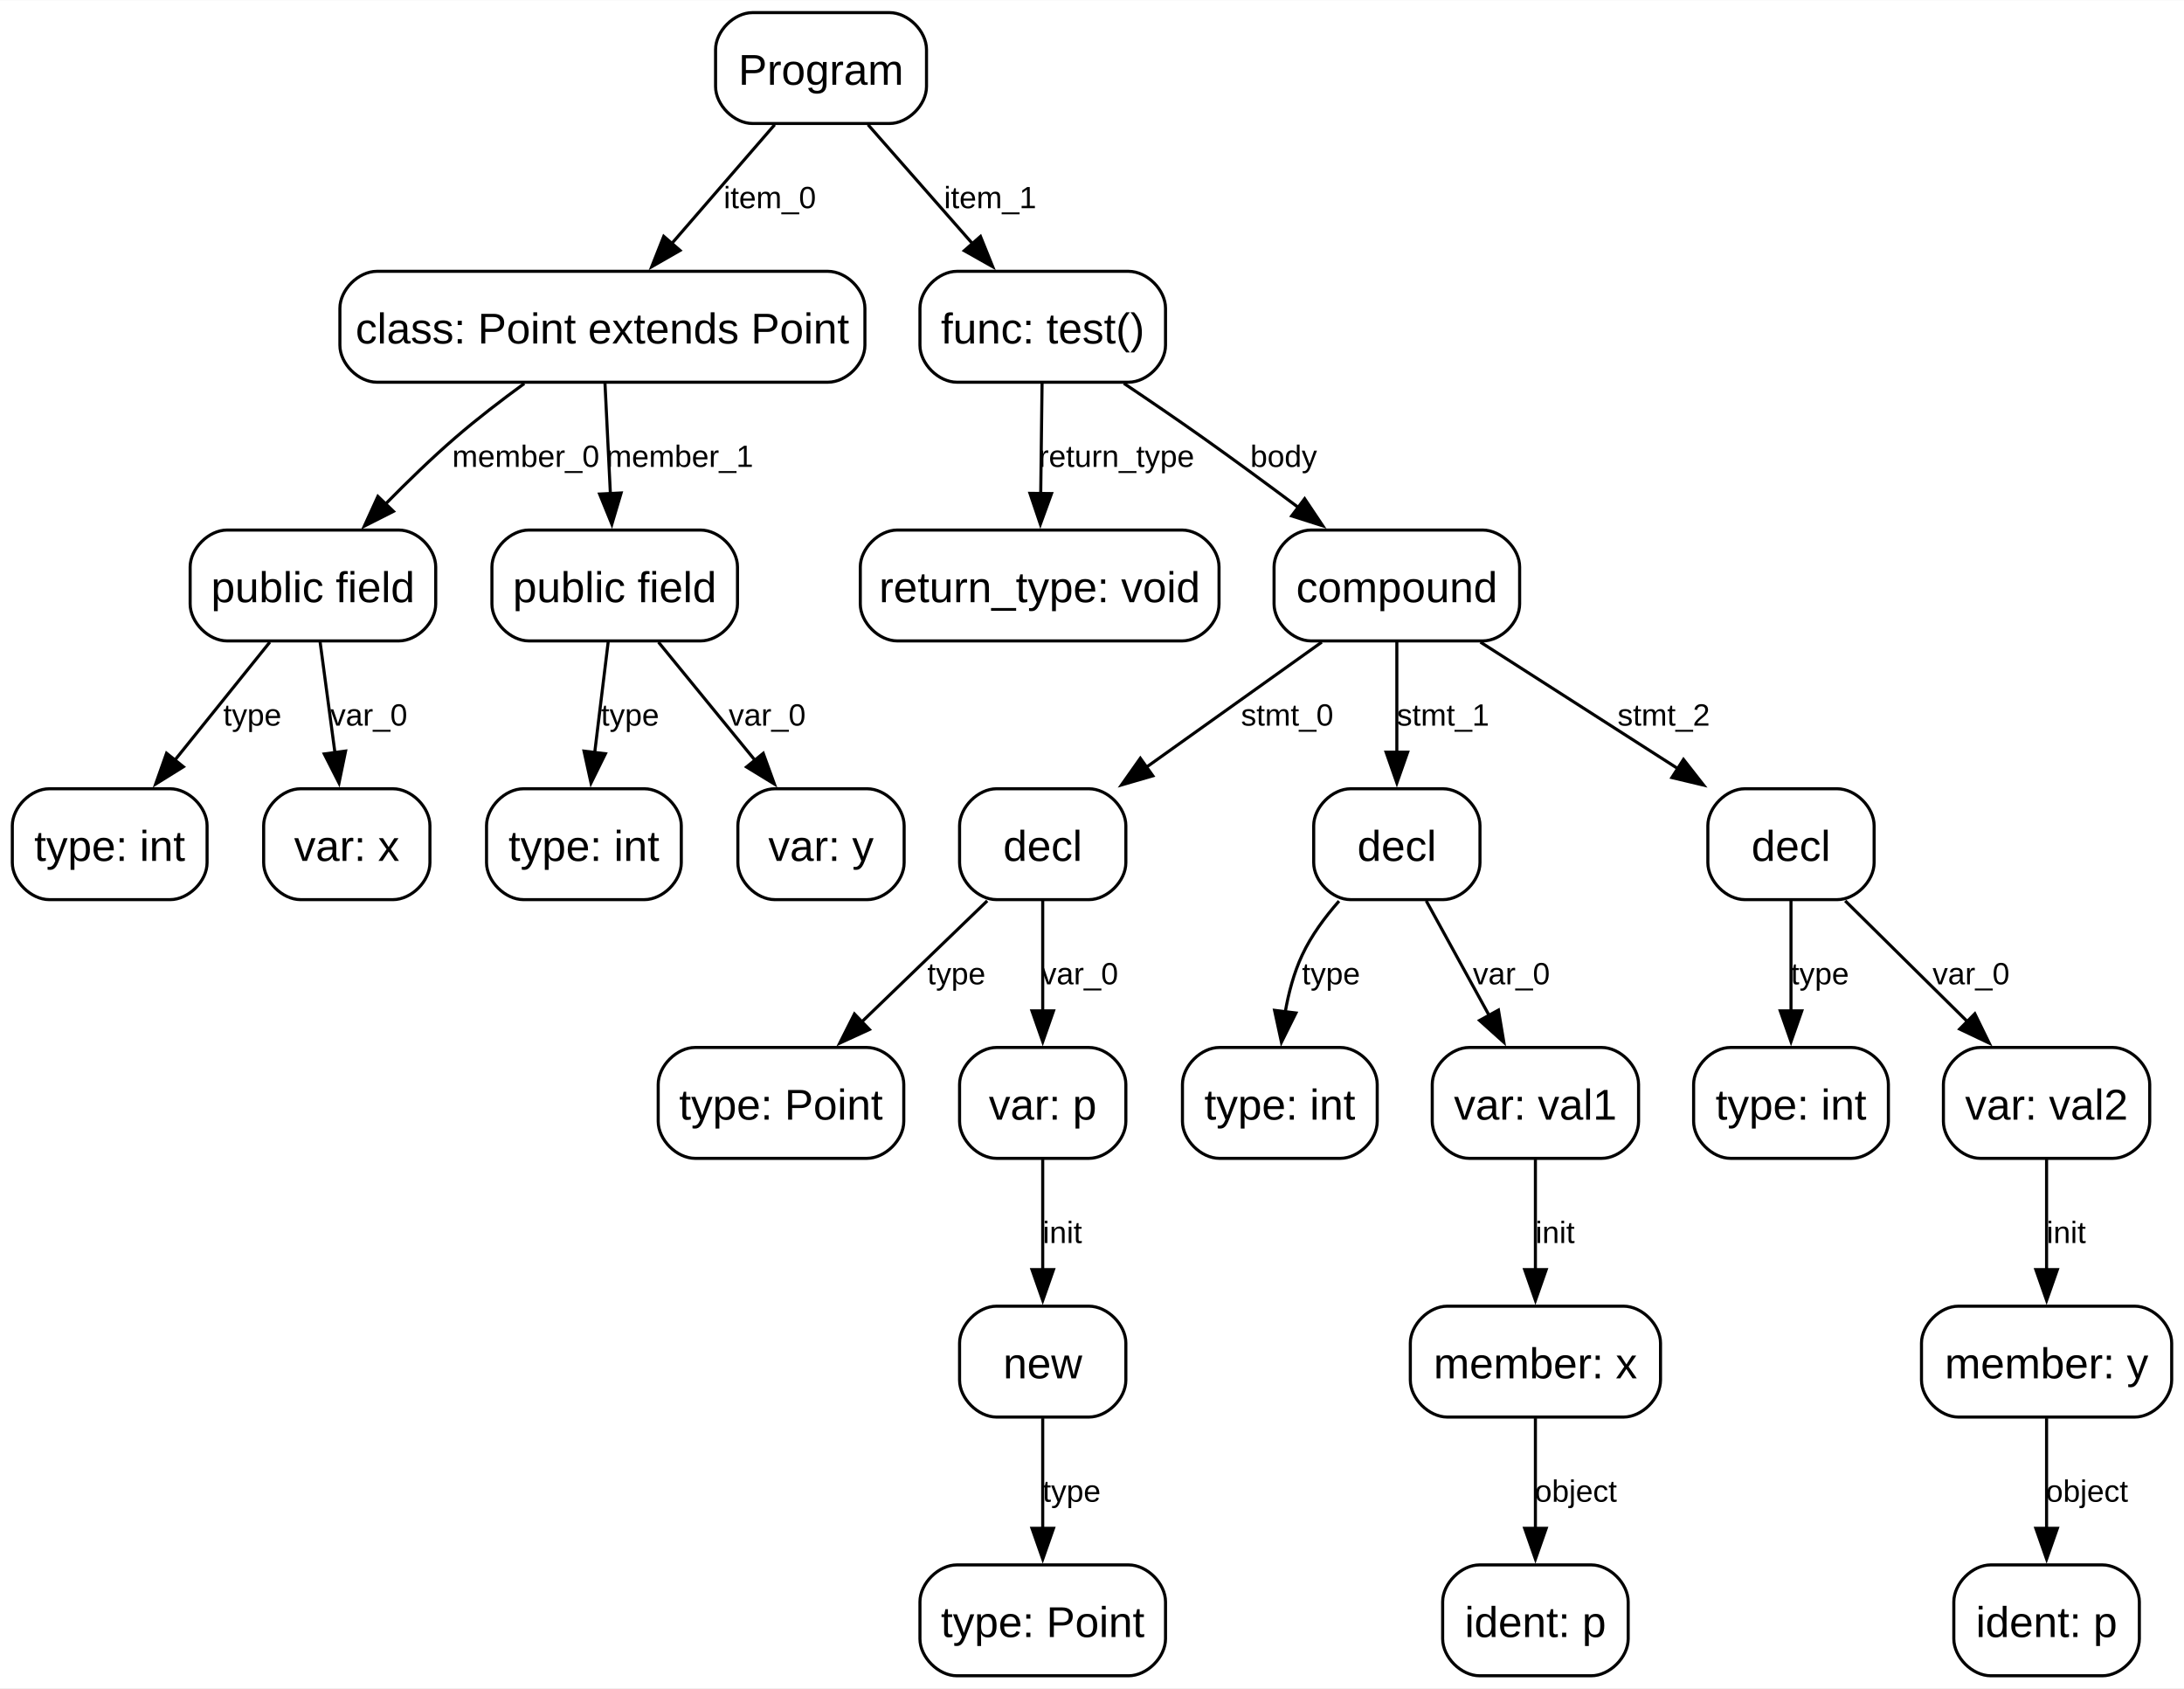
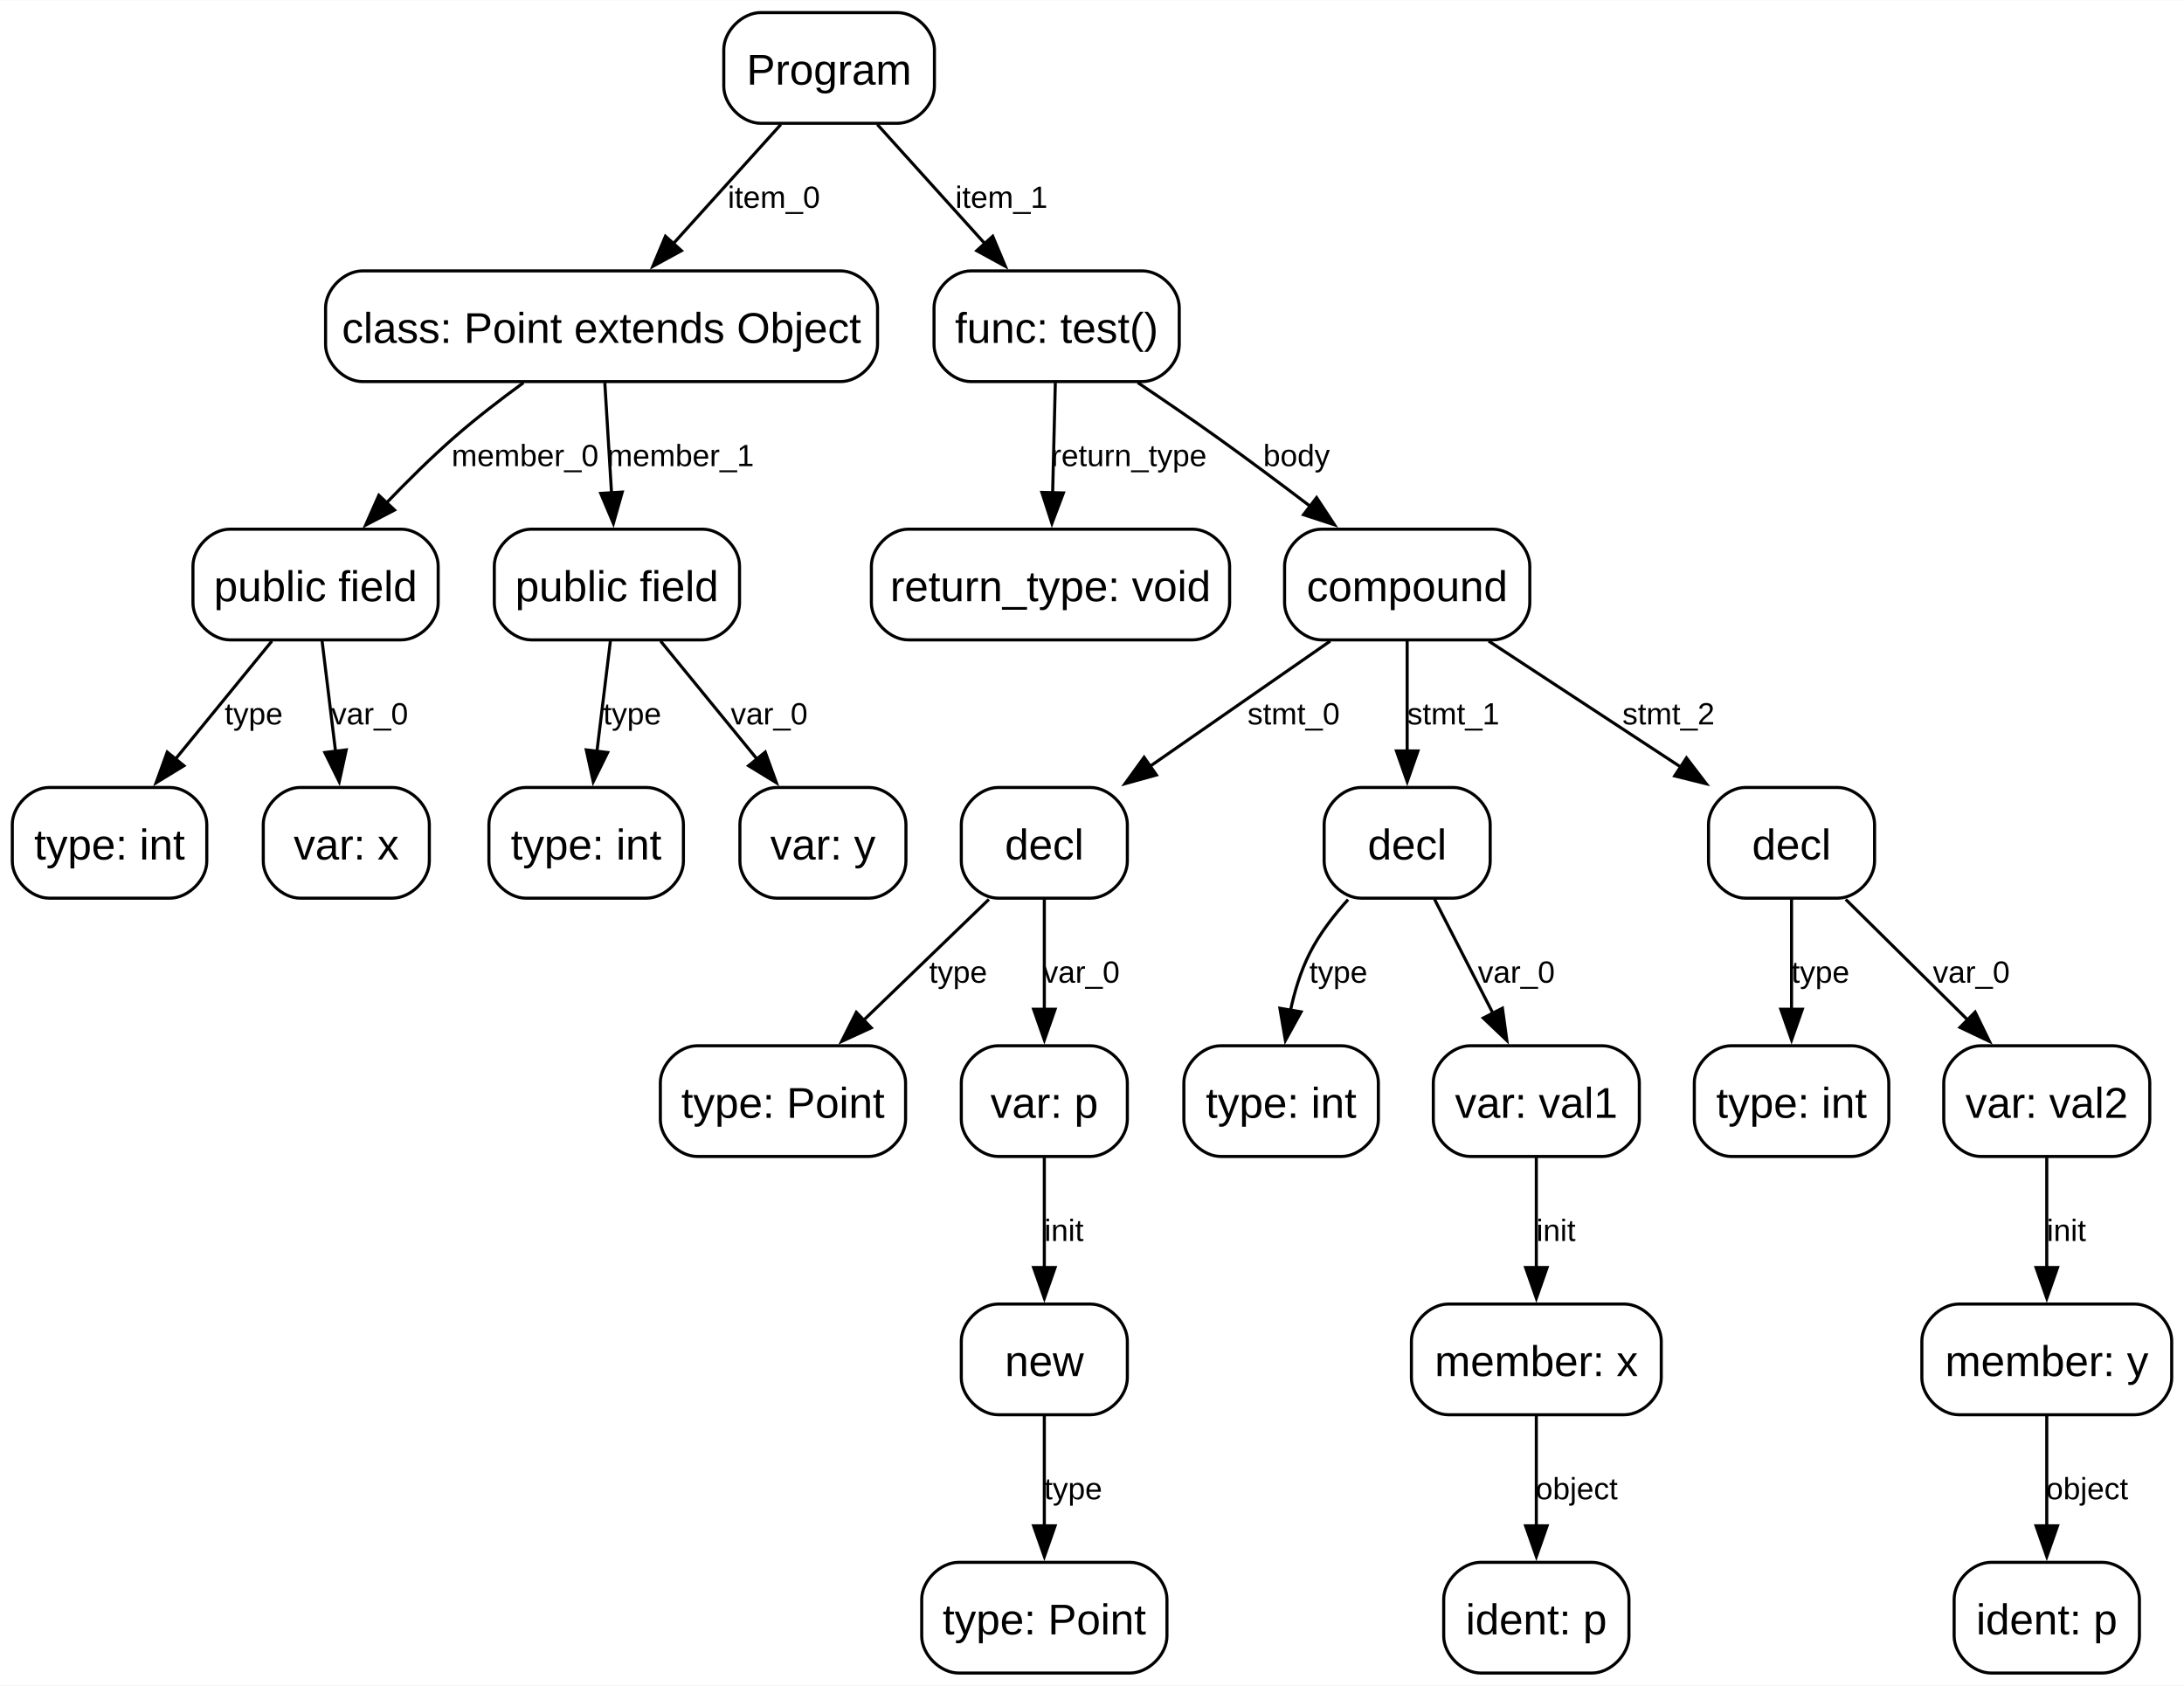
- <svg xmlns="http://www.w3.org/2000/svg" width="709pt" height="548pt" viewBox="0.00 0.00 709.25 548.00">
+ <svg xmlns="http://www.w3.org/2000/svg" width="710pt" height="548pt" viewBox="0.00 0.00 710.25 548.00">
  <g id="graph0" class="graph" transform="scale(1 1) rotate(0) translate(4 544)">
-     <polygon fill="white" stroke="none" points="-4,4 -4,-544 705.25,-544 705.25,4 -4,4" />
+     <polygon fill="white" stroke="none" points="-4,4 -4,-544 706.25,-544 706.25,4 -4,4" />
    <g id="node1" class="node">
-       <path fill="none" stroke="black" d="M284.88,-540C284.88,-540 240.38,-540 240.38,-540 234.38,-540 228.38,-534 228.38,-528 228.38,-528 228.38,-516 228.38,-516 228.38,-510 234.38,-504 240.38,-504 240.38,-504 284.88,-504 284.88,-504 290.88,-504 296.88,-510 296.88,-516 296.88,-516 296.88,-528 296.88,-528 296.88,-534 290.88,-540 284.88,-540" />
-       <text text-anchor="middle" x="262.62" y="-516.58" font-family="Arial" font-size="14.00">Program</text>
+       <path fill="none" stroke="black" d="M287.88,-540C287.88,-540 243.38,-540 243.38,-540 237.38,-540 231.38,-534 231.38,-528 231.38,-528 231.38,-516 231.38,-516 231.38,-510 237.38,-504 243.38,-504 243.38,-504 287.88,-504 287.88,-504 293.88,-504 299.88,-510 299.88,-516 299.88,-516 299.88,-528 299.88,-528 299.88,-534 293.88,-540 287.88,-540" />
+       <text text-anchor="middle" x="265.62" y="-516.58" font-family="Arial" font-size="14.00">Program</text>
    </g>
    <g id="node2" class="node">
-       <path fill="none" stroke="black" d="M264.88,-456C264.88,-456 118.38,-456 118.38,-456 112.38,-456 106.38,-450 106.38,-444 106.38,-444 106.38,-432 106.38,-432 106.38,-426 112.38,-420 118.38,-420 118.38,-420 264.88,-420 264.88,-420 270.88,-420 276.88,-426 276.88,-432 276.88,-432 276.88,-444 276.88,-444 276.88,-450 270.88,-456 264.88,-456" />
-       <text text-anchor="middle" x="191.62" y="-432.57" font-family="Arial" font-size="14.00">class: Point extends Point</text>
+       <path fill="none" stroke="black" d="M269.38,-456C269.38,-456 113.88,-456 113.88,-456 107.88,-456 101.88,-450 101.88,-444 101.88,-444 101.88,-432 101.88,-432 101.88,-426 107.88,-420 113.88,-420 113.88,-420 269.38,-420 269.38,-420 275.38,-420 281.38,-426 281.38,-432 281.38,-432 281.38,-444 281.38,-444 281.38,-450 275.38,-456 269.38,-456" />
+       <text text-anchor="middle" x="191.62" y="-432.57" font-family="Arial" font-size="14.00">class: Point extends Object</text>
    </g>
    <g id="edge7" class="edge">
-       <path fill="none" stroke="black" d="M247.57,-503.61C237.87,-492.41 225.09,-477.65 214.19,-465.06" />
-       <polygon fill="black" stroke="black" points="216.84,-462.78 207.65,-457.51 211.55,-467.36 216.84,-462.78" />
-       <text text-anchor="middle" x="246" y="-476.5" font-family="Arial" font-size="10.00">item_0</text>
+       <path fill="none" stroke="black" d="M249.93,-503.61C239.73,-492.3 226.25,-477.36 214.82,-464.7" />
+       <polygon fill="black" stroke="black" points="217.61,-462.57 208.31,-457.49 212.41,-467.26 217.61,-462.57" />
+       <text text-anchor="middle" x="247.68" y="-476.5" font-family="Arial" font-size="10.00">item_0</text>
    </g>
    <g id="node9" class="node">
-       <path fill="none" stroke="black" d="M362.5,-456C362.5,-456 306.75,-456 306.75,-456 300.75,-456 294.75,-450 294.75,-444 294.75,-444 294.75,-432 294.75,-432 294.75,-426 300.75,-420 306.75,-420 306.75,-420 362.5,-420 362.5,-420 368.5,-420 374.5,-426 374.5,-432 374.5,-432 374.5,-444 374.5,-444 374.5,-450 368.5,-456 362.5,-456" />
-       <text text-anchor="middle" x="334.62" y="-432.57" font-family="Arial" font-size="14.00">func: test()</text>
+       <path fill="none" stroke="black" d="M367.5,-456C367.5,-456 311.75,-456 311.75,-456 305.75,-456 299.75,-450 299.75,-444 299.75,-444 299.75,-432 299.75,-432 299.75,-426 305.75,-420 311.75,-420 311.75,-420 367.5,-420 367.5,-420 373.5,-420 379.5,-426 379.5,-432 379.5,-432 379.5,-444 379.5,-444 379.5,-450 373.5,-456 367.5,-456" />
+       <text text-anchor="middle" x="339.62" y="-432.57" font-family="Arial" font-size="14.00">func: test()</text>
    </g>
    <g id="edge25" class="edge">
-       <path fill="none" stroke="black" d="M277.89,-503.61C287.82,-492.3 300.94,-477.36 312.06,-464.7" />
-       <polygon fill="black" stroke="black" points="314.41,-467.33 318.38,-457.5 309.15,-462.71 314.41,-467.33" />
-       <text text-anchor="middle" x="317.56" y="-476.5" font-family="Arial" font-size="10.00">item_1</text>
+       <path fill="none" stroke="black" d="M281.32,-503.61C291.52,-492.3 305,-477.36 316.43,-464.7" />
+       <polygon fill="black" stroke="black" points="318.84,-467.26 322.94,-457.49 313.64,-462.57 318.84,-467.26" />
+       <text text-anchor="middle" x="321.68" y="-476.5" font-family="Arial" font-size="10.00">item_1</text>
    </g>
    <g id="node3" class="node">
-       <path fill="none" stroke="black" d="M125.5,-372C125.5,-372 69.75,-372 69.75,-372 63.75,-372 57.75,-366 57.75,-360 57.75,-360 57.75,-348 57.75,-348 57.75,-342 63.75,-336 69.75,-336 69.75,-336 125.5,-336 125.5,-336 131.5,-336 137.5,-342 137.5,-348 137.5,-348 137.5,-360 137.5,-360 137.5,-366 131.5,-372 125.5,-372" />
-       <text text-anchor="middle" x="97.62" y="-348.57" font-family="Arial" font-size="14.00">public field</text>
+       <path fill="none" stroke="black" d="M126.5,-372C126.5,-372 70.75,-372 70.75,-372 64.75,-372 58.75,-366 58.75,-360 58.75,-360 58.75,-348 58.75,-348 58.75,-342 64.75,-336 70.75,-336 70.75,-336 126.5,-336 126.5,-336 132.5,-336 138.5,-342 138.5,-348 138.5,-348 138.5,-360 138.5,-360 138.5,-366 132.5,-372 126.5,-372" />
+       <text text-anchor="middle" x="98.62" y="-348.57" font-family="Arial" font-size="14.00">public field</text>
    </g>
    <g id="edge3" class="edge">
-       <path fill="none" stroke="black" d="M166.26,-419.57C158.85,-414.17 150.87,-408.05 143.88,-402 136.16,-395.33 128.21,-387.6 121.12,-380.37" />
-       <polygon fill="black" stroke="black" points="123.77,-378.07 114.32,-373.29 118.72,-382.92 123.77,-378.07" />
+       <path fill="none" stroke="black" d="M166.22,-419.62C158.81,-414.22 150.84,-408.09 143.88,-402 136.28,-395.36 128.48,-387.64 121.55,-380.41" />
+       <polygon fill="black" stroke="black" points="124.31,-378.23 114.91,-373.33 119.2,-383.02 124.31,-378.23" />
      <text text-anchor="middle" x="166.75" y="-392.5" font-family="Arial" font-size="10.00">member_0</text>
    </g>
    <g id="node6" class="node">
-       <path fill="none" stroke="black" d="M223.5,-372C223.5,-372 167.75,-372 167.75,-372 161.75,-372 155.75,-366 155.75,-360 155.75,-360 155.75,-348 155.75,-348 155.75,-342 161.75,-336 167.75,-336 167.75,-336 223.5,-336 223.5,-336 229.5,-336 235.5,-342 235.5,-348 235.5,-348 235.5,-360 235.5,-360 235.5,-366 229.5,-372 223.5,-372" />
-       <text text-anchor="middle" x="195.62" y="-348.57" font-family="Arial" font-size="14.00">public field</text>
+       <path fill="none" stroke="black" d="M224.5,-372C224.5,-372 168.75,-372 168.75,-372 162.75,-372 156.75,-366 156.75,-360 156.75,-360 156.75,-348 156.75,-348 156.75,-342 162.75,-336 168.75,-336 168.75,-336 224.5,-336 224.5,-336 230.5,-336 236.5,-342 236.5,-348 236.5,-348 236.5,-360 236.5,-360 236.5,-366 230.5,-372 224.5,-372" />
+       <text text-anchor="middle" x="196.62" y="-348.57" font-family="Arial" font-size="14.00">public field</text>
    </g>
    <g id="edge6" class="edge">
-       <path fill="none" stroke="black" d="M192.47,-419.61C192.98,-409.17 193.64,-395.64 194.23,-383.66" />
-       <polygon fill="black" stroke="black" points="197.71,-384.04 194.7,-373.88 190.72,-383.69 197.71,-384.04" />
-       <text text-anchor="middle" x="216.74" y="-392.5" font-family="Arial" font-size="10.00">member_1</text>
+       <path fill="none" stroke="black" d="M192.69,-419.61C193.32,-409.17 194.15,-395.64 194.88,-383.66" />
+       <polygon fill="black" stroke="black" points="198.36,-384.07 195.47,-373.88 191.37,-383.64 198.36,-384.07" />
+       <text text-anchor="middle" x="217.3" y="-392.5" font-family="Arial" font-size="10.00">member_1</text>
    </g>
    <g id="node4" class="node">
      <path fill="none" stroke="black" d="M51.25,-288C51.25,-288 12,-288 12,-288 6,-288 0,-282 0,-276 0,-276 0,-264 0,-264 0,-258 6,-252 12,-252 12,-252 51.25,-252 51.25,-252 57.25,-252 63.25,-258 63.25,-264 63.25,-264 63.25,-276 63.25,-276 63.25,-282 57.25,-288 51.25,-288" />
      <text text-anchor="middle" x="31.62" y="-264.57" font-family="Arial" font-size="14.00">type: int</text>
    </g>
    <g id="edge1" class="edge">
-       <path fill="none" stroke="black" d="M83.63,-335.61C74.62,-324.41 62.73,-309.65 52.6,-297.06" />
-       <polygon fill="black" stroke="black" points="55.55,-295.14 46.55,-289.54 50.09,-299.53 55.55,-295.14" />
-       <text text-anchor="middle" x="77.95" y="-308.5" font-family="Arial" font-size="10.00">type</text>
+       <path fill="none" stroke="black" d="M84.42,-335.61C75.27,-324.41 63.2,-309.65 52.92,-297.06" />
+       <polygon fill="black" stroke="black" points="55.81,-295.07 46.77,-289.54 50.39,-299.5 55.81,-295.07" />
+       <text text-anchor="middle" x="78.51" y="-308.5" font-family="Arial" font-size="10.00">type</text>
    </g>
    <g id="node5" class="node">
      <path fill="none" stroke="black" d="M123.62,-288C123.62,-288 93.62,-288 93.62,-288 87.62,-288 81.62,-282 81.62,-276 81.62,-276 81.62,-264 81.62,-264 81.62,-258 87.62,-252 93.62,-252 93.62,-252 123.62,-252 123.62,-252 129.62,-252 135.62,-258 135.62,-264 135.62,-264 135.62,-276 135.62,-276 135.62,-282 129.62,-288 123.62,-288" />
      <text text-anchor="middle" x="108.62" y="-264.57" font-family="Arial" font-size="14.00">var: x</text>
    </g>
    <g id="edge2" class="edge">
-       <path fill="none" stroke="black" d="M99.96,-335.61C101.36,-325.17 103.17,-311.64 104.78,-299.66" />
-       <polygon fill="black" stroke="black" points="108.23,-300.24 106.09,-289.87 101.3,-299.31 108.23,-300.24" />
-       <text text-anchor="middle" x="115.78" y="-308.5" font-family="Arial" font-size="10.00">var_0</text>
+       <path fill="none" stroke="black" d="M100.75,-335.61C102.02,-325.17 103.67,-311.64 105.13,-299.66" />
+       <polygon fill="black" stroke="black" points="108.59,-300.22 106.32,-289.87 101.64,-299.37 108.59,-300.22" />
+       <text text-anchor="middle" x="116.22" y="-308.5" font-family="Arial" font-size="10.00">var_0</text>
    </g>
    <g id="node7" class="node">
-       <path fill="none" stroke="black" d="M205.25,-288C205.25,-288 166,-288 166,-288 160,-288 154,-282 154,-276 154,-276 154,-264 154,-264 154,-258 160,-252 166,-252 166,-252 205.25,-252 205.25,-252 211.25,-252 217.25,-258 217.25,-264 217.25,-264 217.25,-276 217.25,-276 217.25,-282 211.25,-288 205.25,-288" />
-       <text text-anchor="middle" x="185.62" y="-264.57" font-family="Arial" font-size="14.00">type: int</text>
+       <path fill="none" stroke="black" d="M206.25,-288C206.25,-288 167,-288 167,-288 161,-288 155,-282 155,-276 155,-276 155,-264 155,-264 155,-258 161,-252 167,-252 167,-252 206.25,-252 206.25,-252 212.25,-252 218.25,-258 218.25,-264 218.25,-264 218.25,-276 218.25,-276 218.25,-282 212.25,-288 206.25,-288" />
+       <text text-anchor="middle" x="186.62" y="-264.57" font-family="Arial" font-size="14.00">type: int</text>
    </g>
    <g id="edge4" class="edge">
-       <path fill="none" stroke="black" d="M193.5,-335.61C192.23,-325.17 190.58,-311.64 189.12,-299.66" />
-       <polygon fill="black" stroke="black" points="192.61,-299.37 187.93,-289.87 185.66,-300.22 192.61,-299.37" />
-       <text text-anchor="middle" x="200.6" y="-308.5" font-family="Arial" font-size="10.00">type</text>
+       <path fill="none" stroke="black" d="M194.5,-335.61C193.23,-325.17 191.58,-311.64 190.12,-299.66" />
+       <polygon fill="black" stroke="black" points="193.61,-299.37 188.93,-289.87 186.66,-300.22 193.61,-299.37" />
+       <text text-anchor="middle" x="201.6" y="-308.5" font-family="Arial" font-size="10.00">type</text>
    </g>
    <g id="node8" class="node">
-       <path fill="none" stroke="black" d="M277.62,-288C277.62,-288 247.62,-288 247.62,-288 241.62,-288 235.62,-282 235.62,-276 235.62,-276 235.62,-264 235.62,-264 235.62,-258 241.62,-252 247.62,-252 247.62,-252 277.62,-252 277.62,-252 283.62,-252 289.62,-258 289.62,-264 289.62,-264 289.62,-276 289.62,-276 289.62,-282 283.62,-288 277.62,-288" />
-       <text text-anchor="middle" x="262.62" y="-264.57" font-family="Arial" font-size="14.00">var: y</text>
+       <path fill="none" stroke="black" d="M278.62,-288C278.62,-288 248.62,-288 248.62,-288 242.62,-288 236.62,-282 236.62,-276 236.62,-276 236.62,-264 236.62,-264 236.62,-258 242.62,-252 248.62,-252 248.62,-252 278.62,-252 278.62,-252 284.62,-252 290.62,-258 290.62,-264 290.62,-264 290.62,-276 290.62,-276 290.62,-282 284.62,-288 278.62,-288" />
+       <text text-anchor="middle" x="263.62" y="-264.57" font-family="Arial" font-size="14.00">var: y</text>
    </g>
    <g id="edge5" class="edge">
-       <path fill="none" stroke="black" d="M209.83,-335.61C218.98,-324.41 231.05,-309.65 241.33,-297.06" />
-       <polygon fill="black" stroke="black" points="243.86,-299.5 247.48,-289.54 238.44,-295.07 243.86,-299.5" />
-       <text text-anchor="middle" x="245.14" y="-308.5" font-family="Arial" font-size="10.00">var_0</text>
+       <path fill="none" stroke="black" d="M210.83,-335.61C219.98,-324.41 232.05,-309.65 242.33,-297.06" />
+       <polygon fill="black" stroke="black" points="244.86,-299.5 248.48,-289.54 239.44,-295.07 244.86,-299.5" />
+       <text text-anchor="middle" x="246.14" y="-308.5" font-family="Arial" font-size="10.00">var_0</text>
    </g>
    <g id="node10" class="node">
-       <path fill="none" stroke="black" d="M379.88,-372C379.88,-372 287.38,-372 287.38,-372 281.38,-372 275.38,-366 275.38,-360 275.38,-360 275.38,-348 275.38,-348 275.38,-342 281.38,-336 287.38,-336 287.38,-336 379.88,-336 379.88,-336 385.88,-336 391.88,-342 391.88,-348 391.88,-348 391.88,-360 391.88,-360 391.88,-366 385.88,-372 379.88,-372" />
-       <text text-anchor="middle" x="333.62" y="-348.57" font-family="Arial" font-size="14.00">return_type: void</text>
+       <path fill="none" stroke="black" d="M383.88,-372C383.88,-372 291.38,-372 291.38,-372 285.38,-372 279.38,-366 279.38,-360 279.38,-360 279.38,-348 279.38,-348 279.38,-342 285.38,-336 291.38,-336 291.38,-336 383.88,-336 383.88,-336 389.88,-336 395.88,-342 395.88,-348 395.88,-348 395.88,-360 395.88,-360 395.88,-366 389.88,-372 383.88,-372" />
+       <text text-anchor="middle" x="337.62" y="-348.57" font-family="Arial" font-size="14.00">return_type: void</text>
    </g>
    <g id="edge8" class="edge">
-       <path fill="none" stroke="black" d="M334.41,-419.61C334.29,-409.17 334.12,-395.64 333.97,-383.66" />
-       <polygon fill="black" stroke="black" points="337.48,-383.84 333.86,-373.88 330.48,-383.92 337.48,-383.84" />
-       <text text-anchor="middle" x="358.56" y="-392.5" font-family="Arial" font-size="10.00">return_type</text>
+       <path fill="none" stroke="black" d="M339.2,-419.61C338.95,-409.17 338.62,-395.64 338.32,-383.66" />
+       <polygon fill="black" stroke="black" points="341.83,-383.79 338.09,-373.88 334.83,-383.96 341.83,-383.79" />
+       <text text-anchor="middle" x="363.12" y="-392.5" font-family="Arial" font-size="10.00">return_type</text>
    </g>
    <g id="node11" class="node">
-       <path fill="none" stroke="black" d="M477.5,-372C477.5,-372 421.75,-372 421.75,-372 415.75,-372 409.75,-366 409.75,-360 409.75,-360 409.75,-348 409.75,-348 409.75,-342 415.75,-336 421.75,-336 421.75,-336 477.5,-336 477.5,-336 483.5,-336 489.5,-342 489.5,-348 489.5,-348 489.5,-360 489.5,-360 489.5,-366 483.5,-372 477.5,-372" />
-       <text text-anchor="middle" x="449.62" y="-348.57" font-family="Arial" font-size="14.00">compound</text>
+       <path fill="none" stroke="black" d="M481.5,-372C481.5,-372 425.75,-372 425.75,-372 419.75,-372 413.75,-366 413.75,-360 413.75,-360 413.75,-348 413.75,-348 413.75,-342 419.75,-336 425.75,-336 425.75,-336 481.5,-336 481.5,-336 487.5,-336 493.5,-342 493.5,-348 493.5,-348 493.5,-360 493.5,-360 493.5,-366 487.5,-372 481.5,-372" />
+       <text text-anchor="middle" x="453.62" y="-348.57" font-family="Arial" font-size="14.00">compound</text>
    </g>
    <g id="edge24" class="edge">
-       <path fill="none" stroke="black" d="M360.98,-419.62C369.25,-414.07 378.37,-407.85 386.62,-402 396.83,-394.76 407.81,-386.68 417.7,-379.29" />
-       <polygon fill="black" stroke="black" points="419.68,-382.17 425.57,-373.37 415.47,-376.58 419.68,-382.17" />
-       <text text-anchor="middle" x="412.86" y="-392.5" font-family="Arial" font-size="10.00">body</text>
+       <path fill="none" stroke="black" d="M366.01,-419.66C374.28,-414.11 383.39,-407.88 391.62,-402 401.7,-394.8 412.51,-386.73 422.24,-379.33" />
+       <polygon fill="black" stroke="black" points="424.16,-382.27 429.98,-373.42 419.91,-376.71 424.16,-382.27" />
+       <text text-anchor="middle" x="417.64" y="-392.5" font-family="Arial" font-size="10.00">body</text>
    </g>
    <g id="node12" class="node">
-       <path fill="none" stroke="black" d="M349.62,-288C349.62,-288 319.62,-288 319.62,-288 313.62,-288 307.62,-282 307.62,-276 307.62,-276 307.62,-264 307.62,-264 307.62,-258 313.62,-252 319.62,-252 319.62,-252 349.62,-252 349.62,-252 355.62,-252 361.62,-258 361.62,-264 361.62,-264 361.62,-276 361.62,-276 361.62,-282 355.62,-288 349.62,-288" />
-       <text text-anchor="middle" x="334.62" y="-264.57" font-family="Arial" font-size="14.00">decl</text>
+       <path fill="none" stroke="black" d="M350.62,-288C350.62,-288 320.62,-288 320.62,-288 314.62,-288 308.62,-282 308.62,-276 308.62,-276 308.62,-264 308.62,-264 308.62,-258 314.62,-252 320.62,-252 320.62,-252 350.62,-252 350.62,-252 356.62,-252 362.62,-258 362.62,-264 362.62,-264 362.62,-276 362.62,-276 362.62,-282 356.62,-288 350.62,-288" />
+       <text text-anchor="middle" x="335.62" y="-264.57" font-family="Arial" font-size="14.00">decl</text>
    </g>
    <g id="edge13" class="edge">
-       <path fill="none" stroke="black" d="M425.24,-335.61C408.62,-323.76 386.4,-307.92 368.13,-294.89" />
-       <polygon fill="black" stroke="black" points="370.38,-292.2 360.21,-289.24 366.32,-297.9 370.38,-292.2" />
-       <text text-anchor="middle" x="414.01" y="-308.5" font-family="Arial" font-size="10.00">stmt_0</text>
+       <path fill="none" stroke="black" d="M428.6,-335.61C411.55,-323.76 388.75,-307.92 370,-294.89" />
+       <polygon fill="black" stroke="black" points="372.07,-292.06 361.86,-289.23 368.07,-297.81 372.07,-292.06" />
+       <text text-anchor="middle" x="416.69" y="-308.5" font-family="Arial" font-size="10.00">stmt_0</text>
    </g>
    <g id="node17" class="node">
-       <path fill="none" stroke="black" d="M464.62,-288C464.62,-288 434.62,-288 434.62,-288 428.62,-288 422.62,-282 422.62,-276 422.62,-276 422.62,-264 422.62,-264 422.62,-258 428.62,-252 434.62,-252 434.62,-252 464.62,-252 464.62,-252 470.62,-252 476.62,-258 476.62,-264 476.62,-264 476.62,-276 476.62,-276 476.62,-282 470.62,-288 464.62,-288" />
-       <text text-anchor="middle" x="449.62" y="-264.57" font-family="Arial" font-size="14.00">decl</text>
+       <path fill="none" stroke="black" d="M468.62,-288C468.62,-288 438.62,-288 438.62,-288 432.62,-288 426.62,-282 426.62,-276 426.62,-276 426.62,-264 426.62,-264 426.62,-258 432.62,-252 438.62,-252 438.62,-252 468.62,-252 468.62,-252 474.62,-252 480.62,-258 480.62,-264 480.62,-264 480.62,-276 480.62,-276 480.62,-282 474.62,-288 468.62,-288" />
+       <text text-anchor="middle" x="453.62" y="-264.57" font-family="Arial" font-size="14.00">decl</text>
    </g>
    <g id="edge18" class="edge">
-       <path fill="none" stroke="black" d="M449.62,-335.61C449.62,-325.17 449.62,-311.64 449.62,-299.66" />
-       <polygon fill="black" stroke="black" points="453.13,-299.88 449.63,-289.88 446.13,-299.88 453.13,-299.88" />
-       <text text-anchor="middle" x="464.62" y="-308.5" font-family="Arial" font-size="10.00">stmt_1</text>
+       <path fill="none" stroke="black" d="M453.62,-335.61C453.62,-325.17 453.62,-311.64 453.62,-299.66" />
+       <polygon fill="black" stroke="black" points="457.13,-299.88 453.63,-289.88 450.13,-299.88 457.13,-299.88" />
+       <text text-anchor="middle" x="468.62" y="-308.5" font-family="Arial" font-size="10.00">stmt_1</text>
    </g>
    <g id="node22" class="node">
-       <path fill="none" stroke="black" d="M592.62,-288C592.62,-288 562.62,-288 562.62,-288 556.62,-288 550.62,-282 550.62,-276 550.62,-276 550.62,-264 550.62,-264 550.62,-258 556.62,-252 562.62,-252 562.62,-252 592.62,-252 592.62,-252 598.62,-252 604.62,-258 604.62,-264 604.62,-264 604.62,-276 604.62,-276 604.62,-282 598.62,-288 592.62,-288" />
-       <text text-anchor="middle" x="577.62" y="-264.57" font-family="Arial" font-size="14.00">decl</text>
+       <path fill="none" stroke="black" d="M593.62,-288C593.62,-288 563.62,-288 563.62,-288 557.62,-288 551.62,-282 551.62,-276 551.62,-276 551.62,-264 551.62,-264 551.62,-258 557.62,-252 563.62,-252 563.62,-252 593.62,-252 593.62,-252 599.62,-252 605.62,-258 605.62,-264 605.62,-264 605.62,-276 605.62,-276 605.62,-282 599.62,-288 593.62,-288" />
+       <text text-anchor="middle" x="578.62" y="-264.57" font-family="Arial" font-size="14.00">decl</text>
    </g>
    <g id="edge23" class="edge">
-       <path fill="none" stroke="black" d="M476.77,-335.61C495.44,-323.65 520.45,-307.63 540.9,-294.53" />
-       <polygon fill="black" stroke="black" points="542.71,-297.52 549.24,-289.18 538.94,-291.63 542.71,-297.52" />
-       <text text-anchor="middle" x="536.29" y="-308.5" font-family="Arial" font-size="10.00">stmt_2</text>
+       <path fill="none" stroke="black" d="M480.13,-335.61C498.36,-323.65 522.79,-307.63 542.76,-294.53" />
+       <polygon fill="black" stroke="black" points="544.45,-297.61 550.89,-289.2 540.61,-291.75 544.45,-297.61" />
+       <text text-anchor="middle" x="538.61" y="-308.5" font-family="Arial" font-size="10.00">stmt_2</text>
    </g>
    <g id="node13" class="node">
-       <path fill="none" stroke="black" d="M277.5,-204C277.5,-204 221.75,-204 221.75,-204 215.75,-204 209.75,-198 209.75,-192 209.75,-192 209.75,-180 209.75,-180 209.75,-174 215.75,-168 221.75,-168 221.75,-168 277.5,-168 277.5,-168 283.5,-168 289.5,-174 289.5,-180 289.5,-180 289.5,-192 289.5,-192 289.5,-198 283.5,-204 277.5,-204" />
-       <text text-anchor="middle" x="249.62" y="-180.57" font-family="Arial" font-size="14.00">type: Point</text>
+       <path fill="none" stroke="black" d="M278.5,-204C278.5,-204 222.75,-204 222.75,-204 216.75,-204 210.75,-198 210.75,-192 210.75,-192 210.75,-180 210.75,-180 210.75,-174 216.75,-168 222.75,-168 222.75,-168 278.5,-168 278.5,-168 284.5,-168 290.5,-174 290.5,-180 290.5,-180 290.5,-192 290.5,-192 290.5,-198 284.5,-204 278.5,-204" />
+       <text text-anchor="middle" x="250.62" y="-180.57" font-family="Arial" font-size="14.00">type: Point</text>
    </g>
    <g id="edge9" class="edge">
-       <path fill="none" stroke="black" d="M316.6,-251.61C304.77,-240.19 289.09,-225.08 275.88,-212.33" />
-       <polygon fill="black" stroke="black" points="278.34,-209.84 268.71,-205.42 273.48,-214.88 278.34,-209.84" />
-       <text text-anchor="middle" x="306.59" y="-224.5" font-family="Arial" font-size="10.00">type</text>
+       <path fill="none" stroke="black" d="M317.6,-251.61C305.77,-240.19 290.09,-225.08 276.88,-212.33" />
+       <polygon fill="black" stroke="black" points="279.34,-209.84 269.71,-205.42 274.48,-214.88 279.34,-209.84" />
+       <text text-anchor="middle" x="307.59" y="-224.5" font-family="Arial" font-size="10.00">type</text>
    </g>
    <g id="node14" class="node">
-       <path fill="none" stroke="black" d="M349.62,-204C349.62,-204 319.62,-204 319.62,-204 313.62,-204 307.62,-198 307.62,-192 307.62,-192 307.62,-180 307.62,-180 307.62,-174 313.62,-168 319.62,-168 319.62,-168 349.62,-168 349.62,-168 355.62,-168 361.62,-174 361.62,-180 361.62,-180 361.62,-192 361.62,-192 361.62,-198 355.62,-204 349.62,-204" />
-       <text text-anchor="middle" x="334.62" y="-180.57" font-family="Arial" font-size="14.00">var: p</text>
+       <path fill="none" stroke="black" d="M350.62,-204C350.62,-204 320.62,-204 320.62,-204 314.62,-204 308.62,-198 308.62,-192 308.62,-192 308.62,-180 308.62,-180 308.62,-174 314.62,-168 320.62,-168 320.62,-168 350.62,-168 350.62,-168 356.62,-168 362.62,-174 362.62,-180 362.62,-180 362.62,-192 362.62,-192 362.62,-198 356.62,-204 350.62,-204" />
+       <text text-anchor="middle" x="335.62" y="-180.57" font-family="Arial" font-size="14.00">var: p</text>
    </g>
    <g id="edge10" class="edge">
-       <path fill="none" stroke="black" d="M334.62,-251.61C334.62,-241.17 334.62,-227.64 334.62,-215.66" />
-       <polygon fill="black" stroke="black" points="338.13,-215.88 334.63,-205.88 331.13,-215.88 338.13,-215.88" />
-       <text text-anchor="middle" x="346.62" y="-224.5" font-family="Arial" font-size="10.00">var_0</text>
+       <path fill="none" stroke="black" d="M335.62,-251.61C335.62,-241.17 335.62,-227.64 335.62,-215.66" />
+       <polygon fill="black" stroke="black" points="339.13,-215.88 335.63,-205.88 332.13,-215.88 339.13,-215.88" />
+       <text text-anchor="middle" x="347.62" y="-224.5" font-family="Arial" font-size="10.00">var_0</text>
    </g>
    <g id="node15" class="node">
-       <path fill="none" stroke="black" d="M349.62,-120C349.62,-120 319.62,-120 319.62,-120 313.62,-120 307.62,-114 307.62,-108 307.62,-108 307.62,-96 307.62,-96 307.62,-90 313.62,-84 319.62,-84 319.62,-84 349.62,-84 349.62,-84 355.62,-84 361.62,-90 361.62,-96 361.62,-96 361.62,-108 361.62,-108 361.62,-114 355.62,-120 349.62,-120" />
-       <text text-anchor="middle" x="334.62" y="-96.58" font-family="Arial" font-size="14.00">new</text>
+       <path fill="none" stroke="black" d="M350.62,-120C350.62,-120 320.62,-120 320.62,-120 314.62,-120 308.62,-114 308.62,-108 308.62,-108 308.62,-96 308.62,-96 308.62,-90 314.62,-84 320.62,-84 320.62,-84 350.62,-84 350.62,-84 356.62,-84 362.62,-90 362.62,-96 362.62,-96 362.62,-108 362.62,-108 362.62,-114 356.62,-120 350.62,-120" />
+       <text text-anchor="middle" x="335.62" y="-96.58" font-family="Arial" font-size="14.00">new</text>
    </g>
    <g id="edge12" class="edge">
-       <path fill="none" stroke="black" d="M334.62,-167.61C334.62,-157.17 334.62,-143.64 334.62,-131.66" />
-       <polygon fill="black" stroke="black" points="338.13,-131.88 334.63,-121.88 331.13,-131.88 338.13,-131.88" />
-       <text text-anchor="middle" x="341" y="-140.5" font-family="Arial" font-size="10.00">init</text>
+       <path fill="none" stroke="black" d="M335.62,-167.61C335.62,-157.17 335.62,-143.64 335.62,-131.66" />
+       <polygon fill="black" stroke="black" points="339.13,-131.88 335.63,-121.88 332.13,-131.88 339.13,-131.88" />
+       <text text-anchor="middle" x="342" y="-140.5" font-family="Arial" font-size="10.00">init</text>
    </g>
    <g id="node16" class="node">
-       <path fill="none" stroke="black" d="M362.5,-36C362.5,-36 306.75,-36 306.75,-36 300.75,-36 294.75,-30 294.75,-24 294.75,-24 294.75,-12 294.75,-12 294.75,-6 300.75,0 306.75,0 306.75,0 362.5,0 362.5,0 368.5,0 374.5,-6 374.5,-12 374.5,-12 374.5,-24 374.5,-24 374.5,-30 368.5,-36 362.5,-36" />
-       <text text-anchor="middle" x="334.62" y="-12.57" font-family="Arial" font-size="14.00">type: Point</text>
+       <path fill="none" stroke="black" d="M363.5,-36C363.5,-36 307.75,-36 307.75,-36 301.75,-36 295.75,-30 295.75,-24 295.75,-24 295.75,-12 295.75,-12 295.75,-6 301.75,0 307.75,0 307.75,0 363.5,0 363.5,0 369.5,0 375.5,-6 375.5,-12 375.5,-12 375.5,-24 375.5,-24 375.5,-30 369.5,-36 363.5,-36" />
+       <text text-anchor="middle" x="335.62" y="-12.57" font-family="Arial" font-size="14.00">type: Point</text>
    </g>
    <g id="edge11" class="edge">
-       <path fill="none" stroke="black" d="M334.62,-83.61C334.62,-73.17 334.62,-59.64 334.62,-47.66" />
-       <polygon fill="black" stroke="black" points="338.13,-47.88 334.63,-37.88 331.13,-47.88 338.13,-47.88" />
-       <text text-anchor="middle" x="344" y="-56.5" font-family="Arial" font-size="10.00">type</text>
+       <path fill="none" stroke="black" d="M335.62,-83.61C335.62,-73.17 335.62,-59.64 335.62,-47.66" />
+       <polygon fill="black" stroke="black" points="339.13,-47.88 335.63,-37.88 332.13,-47.88 339.13,-47.88" />
+       <text text-anchor="middle" x="345" y="-56.5" font-family="Arial" font-size="10.00">type</text>
    </g>
    <g id="node18" class="node">
-       <path fill="none" stroke="black" d="M431.25,-204C431.25,-204 392,-204 392,-204 386,-204 380,-198 380,-192 380,-192 380,-180 380,-180 380,-174 386,-168 392,-168 392,-168 431.25,-168 431.25,-168 437.25,-168 443.25,-174 443.25,-180 443.25,-180 443.25,-192 443.25,-192 443.25,-198 437.25,-204 431.25,-204" />
-       <text text-anchor="middle" x="411.62" y="-180.57" font-family="Arial" font-size="14.00">type: int</text>
+       <path fill="none" stroke="black" d="M432.25,-204C432.25,-204 393,-204 393,-204 387,-204 381,-198 381,-192 381,-192 381,-180 381,-180 381,-174 387,-168 393,-168 393,-168 432.25,-168 432.25,-168 438.25,-168 444.25,-174 444.25,-180 444.25,-180 444.25,-192 444.25,-192 444.25,-198 438.25,-204 432.25,-204" />
+       <text text-anchor="middle" x="412.62" y="-180.57" font-family="Arial" font-size="14.00">type: int</text>
    </g>
    <g id="edge14" class="edge">
-       <path fill="none" stroke="black" d="M430.85,-251.53C426.25,-246.32 421.82,-240.3 418.88,-234 416.17,-228.2 414.43,-221.61 413.33,-215.23" />
-       <polygon fill="black" stroke="black" points="416.86,-215.2 412.15,-205.7 409.91,-216.06 416.86,-215.2" />
-       <text text-anchor="middle" x="428.25" y="-224.5" font-family="Arial" font-size="10.00">type</text>
+       <path fill="none" stroke="black" d="M434.41,-251.54C429.66,-246.32 425.04,-240.3 421.88,-234 418.98,-228.24 416.99,-221.66 415.63,-215.29" />
+       <polygon fill="black" stroke="black" points="419.13,-215.03 414.02,-205.74 412.23,-216.19 419.13,-215.03" />
+       <text text-anchor="middle" x="431.25" y="-224.5" font-family="Arial" font-size="10.00">type</text>
    </g>
    <g id="node19" class="node">
-       <path fill="none" stroke="black" d="M516.12,-204C516.12,-204 473.12,-204 473.12,-204 467.12,-204 461.12,-198 461.12,-192 461.12,-192 461.12,-180 461.12,-180 461.12,-174 467.12,-168 473.12,-168 473.12,-168 516.12,-168 516.12,-168 522.12,-168 528.12,-174 528.12,-180 528.12,-180 528.12,-192 528.12,-192 528.12,-198 522.12,-204 516.12,-204" />
-       <text text-anchor="middle" x="494.62" y="-180.57" font-family="Arial" font-size="14.00">var: val1</text>
+       <path fill="none" stroke="black" d="M517.12,-204C517.12,-204 474.12,-204 474.12,-204 468.12,-204 462.12,-198 462.12,-192 462.12,-192 462.12,-180 462.12,-180 462.12,-174 468.12,-168 474.12,-168 474.12,-168 517.12,-168 517.12,-168 523.12,-168 529.12,-174 529.12,-180 529.12,-180 529.12,-192 529.12,-192 529.12,-198 523.12,-204 517.12,-204" />
+       <text text-anchor="middle" x="495.62" y="-180.57" font-family="Arial" font-size="14.00">var: val1</text>
    </g>
    <g id="edge15" class="edge">
-       <path fill="none" stroke="black" d="M459.17,-251.61C465.13,-240.74 472.94,-226.51 479.72,-214.17" />
-       <polygon fill="black" stroke="black" points="482.62,-216.14 484.37,-205.69 476.49,-212.77 482.62,-216.14" />
-       <text text-anchor="middle" x="486.82" y="-224.5" font-family="Arial" font-size="10.00">var_0</text>
+       <path fill="none" stroke="black" d="M462.53,-251.61C468.04,-240.85 475.24,-226.79 481.52,-214.54" />
+       <polygon fill="black" stroke="black" points="484.6,-216.21 486.04,-205.71 478.37,-213.02 484.6,-216.21" />
+       <text text-anchor="middle" x="489.14" y="-224.5" font-family="Arial" font-size="10.00">var_0</text>
    </g>
    <g id="node20" class="node">
-       <path fill="none" stroke="black" d="M523.25,-120C523.25,-120 466,-120 466,-120 460,-120 454,-114 454,-108 454,-108 454,-96 454,-96 454,-90 460,-84 466,-84 466,-84 523.25,-84 523.25,-84 529.25,-84 535.25,-90 535.25,-96 535.25,-96 535.25,-108 535.25,-108 535.25,-114 529.25,-120 523.25,-120" />
-       <text text-anchor="middle" x="494.62" y="-96.58" font-family="Arial" font-size="14.00">member: x</text>
+       <path fill="none" stroke="black" d="M524.25,-120C524.25,-120 467,-120 467,-120 461,-120 455,-114 455,-108 455,-108 455,-96 455,-96 455,-90 461,-84 467,-84 467,-84 524.25,-84 524.25,-84 530.25,-84 536.25,-90 536.25,-96 536.25,-96 536.25,-108 536.25,-108 536.25,-114 530.25,-120 524.25,-120" />
+       <text text-anchor="middle" x="495.62" y="-96.58" font-family="Arial" font-size="14.00">member: x</text>
    </g>
    <g id="edge17" class="edge">
-       <path fill="none" stroke="black" d="M494.62,-167.61C494.62,-157.17 494.62,-143.64 494.62,-131.66" />
-       <polygon fill="black" stroke="black" points="498.13,-131.88 494.63,-121.88 491.13,-131.88 498.13,-131.88" />
-       <text text-anchor="middle" x="501" y="-140.5" font-family="Arial" font-size="10.00">init</text>
+       <path fill="none" stroke="black" d="M495.62,-167.61C495.62,-157.17 495.62,-143.64 495.62,-131.66" />
+       <polygon fill="black" stroke="black" points="499.13,-131.88 495.63,-121.88 492.13,-131.88 499.13,-131.88" />
+       <text text-anchor="middle" x="502" y="-140.5" font-family="Arial" font-size="10.00">init</text>
    </g>
    <g id="node21" class="node">
-       <path fill="none" stroke="black" d="M512.75,-36C512.75,-36 476.5,-36 476.5,-36 470.5,-36 464.5,-30 464.5,-24 464.5,-24 464.5,-12 464.5,-12 464.5,-6 470.5,0 476.5,0 476.5,0 512.75,0 512.75,0 518.75,0 524.75,-6 524.75,-12 524.75,-12 524.75,-24 524.75,-24 524.75,-30 518.75,-36 512.75,-36" />
-       <text text-anchor="middle" x="494.62" y="-12.57" font-family="Arial" font-size="14.00">ident: p</text>
+       <path fill="none" stroke="black" d="M513.75,-36C513.75,-36 477.5,-36 477.5,-36 471.5,-36 465.5,-30 465.5,-24 465.5,-24 465.5,-12 465.5,-12 465.5,-6 471.5,0 477.5,0 477.5,0 513.75,0 513.75,0 519.75,0 525.75,-6 525.75,-12 525.75,-12 525.75,-24 525.75,-24 525.75,-30 519.75,-36 513.75,-36" />
+       <text text-anchor="middle" x="495.62" y="-12.57" font-family="Arial" font-size="14.00">ident: p</text>
    </g>
    <g id="edge16" class="edge">
-       <path fill="none" stroke="black" d="M494.62,-83.61C494.62,-73.17 494.62,-59.64 494.62,-47.66" />
-       <polygon fill="black" stroke="black" points="498.13,-47.88 494.63,-37.88 491.13,-47.88 498.13,-47.88" />
-       <text text-anchor="middle" x="507.75" y="-56.5" font-family="Arial" font-size="10.00">object</text>
+       <path fill="none" stroke="black" d="M495.62,-83.61C495.62,-73.17 495.62,-59.64 495.62,-47.66" />
+       <polygon fill="black" stroke="black" points="499.13,-47.88 495.63,-37.88 492.13,-47.88 499.13,-47.88" />
+       <text text-anchor="middle" x="508.75" y="-56.5" font-family="Arial" font-size="10.00">object</text>
    </g>
    <g id="node23" class="node">
-       <path fill="none" stroke="black" d="M597.25,-204C597.25,-204 558,-204 558,-204 552,-204 546,-198 546,-192 546,-192 546,-180 546,-180 546,-174 552,-168 558,-168 558,-168 597.25,-168 597.25,-168 603.25,-168 609.25,-174 609.25,-180 609.25,-180 609.25,-192 609.25,-192 609.25,-198 603.25,-204 597.25,-204" />
-       <text text-anchor="middle" x="577.62" y="-180.57" font-family="Arial" font-size="14.00">type: int</text>
+       <path fill="none" stroke="black" d="M598.25,-204C598.25,-204 559,-204 559,-204 553,-204 547,-198 547,-192 547,-192 547,-180 547,-180 547,-174 553,-168 559,-168 559,-168 598.25,-168 598.25,-168 604.25,-168 610.25,-174 610.25,-180 610.25,-180 610.25,-192 610.25,-192 610.25,-198 604.25,-204 598.25,-204" />
+       <text text-anchor="middle" x="578.62" y="-180.57" font-family="Arial" font-size="14.00">type: int</text>
    </g>
    <g id="edge19" class="edge">
-       <path fill="none" stroke="black" d="M577.62,-251.61C577.62,-241.17 577.62,-227.64 577.62,-215.66" />
-       <polygon fill="black" stroke="black" points="581.13,-215.88 577.63,-205.88 574.13,-215.88 581.13,-215.88" />
-       <text text-anchor="middle" x="587" y="-224.5" font-family="Arial" font-size="10.00">type</text>
+       <path fill="none" stroke="black" d="M578.62,-251.61C578.62,-241.17 578.62,-227.64 578.62,-215.66" />
+       <polygon fill="black" stroke="black" points="582.13,-215.88 578.63,-205.88 575.13,-215.88 582.13,-215.88" />
+       <text text-anchor="middle" x="588" y="-224.5" font-family="Arial" font-size="10.00">type</text>
    </g>
    <g id="node24" class="node">
-       <path fill="none" stroke="black" d="M682.12,-204C682.12,-204 639.12,-204 639.12,-204 633.12,-204 627.12,-198 627.12,-192 627.12,-192 627.12,-180 627.12,-180 627.12,-174 633.12,-168 639.12,-168 639.12,-168 682.12,-168 682.12,-168 688.12,-168 694.12,-174 694.12,-180 694.12,-180 694.12,-192 694.12,-192 694.12,-198 688.12,-204 682.12,-204" />
-       <text text-anchor="middle" x="660.62" y="-180.57" font-family="Arial" font-size="14.00">var: val2</text>
+       <path fill="none" stroke="black" d="M683.12,-204C683.12,-204 640.12,-204 640.12,-204 634.12,-204 628.12,-198 628.12,-192 628.12,-192 628.12,-180 628.12,-180 628.12,-174 634.12,-168 640.12,-168 640.12,-168 683.12,-168 683.12,-168 689.12,-168 695.12,-174 695.12,-180 695.12,-180 695.12,-192 695.12,-192 695.12,-198 689.12,-204 683.12,-204" />
+       <text text-anchor="middle" x="661.62" y="-180.57" font-family="Arial" font-size="14.00">var: val2</text>
    </g>
    <g id="edge20" class="edge">
-       <path fill="none" stroke="black" d="M595.23,-251.61C606.78,-240.19 622.09,-225.08 634.98,-212.33" />
-       <polygon fill="black" stroke="black" points="637.32,-214.95 641.97,-205.43 632.4,-209.97 637.32,-214.95" />
-       <text text-anchor="middle" x="636.09" y="-224.5" font-family="Arial" font-size="10.00">var_0</text>
+       <path fill="none" stroke="black" d="M596.23,-251.61C607.78,-240.19 623.09,-225.08 635.98,-212.33" />
+       <polygon fill="black" stroke="black" points="638.32,-214.95 642.97,-205.43 633.4,-209.97 638.32,-214.95" />
+       <text text-anchor="middle" x="637.09" y="-224.5" font-family="Arial" font-size="10.00">var_0</text>
    </g>
    <g id="node25" class="node">
-       <path fill="none" stroke="black" d="M689.25,-120C689.25,-120 632,-120 632,-120 626,-120 620,-114 620,-108 620,-108 620,-96 620,-96 620,-90 626,-84 632,-84 632,-84 689.25,-84 689.25,-84 695.25,-84 701.25,-90 701.25,-96 701.25,-96 701.25,-108 701.25,-108 701.25,-114 695.25,-120 689.25,-120" />
-       <text text-anchor="middle" x="660.62" y="-96.58" font-family="Arial" font-size="14.00">member: y</text>
+       <path fill="none" stroke="black" d="M690.25,-120C690.25,-120 633,-120 633,-120 627,-120 621,-114 621,-108 621,-108 621,-96 621,-96 621,-90 627,-84 633,-84 633,-84 690.25,-84 690.25,-84 696.25,-84 702.25,-90 702.25,-96 702.25,-96 702.25,-108 702.25,-108 702.25,-114 696.25,-120 690.25,-120" />
+       <text text-anchor="middle" x="661.62" y="-96.58" font-family="Arial" font-size="14.00">member: y</text>
    </g>
    <g id="edge22" class="edge">
-       <path fill="none" stroke="black" d="M660.62,-167.61C660.62,-157.17 660.62,-143.64 660.62,-131.66" />
-       <polygon fill="black" stroke="black" points="664.13,-131.88 660.63,-121.88 657.13,-131.88 664.13,-131.88" />
-       <text text-anchor="middle" x="667" y="-140.5" font-family="Arial" font-size="10.00">init</text>
+       <path fill="none" stroke="black" d="M661.62,-167.61C661.62,-157.17 661.62,-143.64 661.62,-131.66" />
+       <polygon fill="black" stroke="black" points="665.13,-131.88 661.63,-121.88 658.13,-131.88 665.13,-131.88" />
+       <text text-anchor="middle" x="668" y="-140.5" font-family="Arial" font-size="10.00">init</text>
    </g>
    <g id="node26" class="node">
-       <path fill="none" stroke="black" d="M678.75,-36C678.75,-36 642.5,-36 642.5,-36 636.5,-36 630.5,-30 630.5,-24 630.5,-24 630.5,-12 630.5,-12 630.5,-6 636.5,0 642.5,0 642.5,0 678.75,0 678.75,0 684.75,0 690.75,-6 690.75,-12 690.75,-12 690.75,-24 690.75,-24 690.75,-30 684.75,-36 678.75,-36" />
-       <text text-anchor="middle" x="660.62" y="-12.57" font-family="Arial" font-size="14.00">ident: p</text>
+       <path fill="none" stroke="black" d="M679.75,-36C679.75,-36 643.5,-36 643.5,-36 637.5,-36 631.5,-30 631.5,-24 631.5,-24 631.5,-12 631.5,-12 631.5,-6 637.5,0 643.5,0 643.5,0 679.75,0 679.75,0 685.75,0 691.75,-6 691.75,-12 691.75,-12 691.75,-24 691.75,-24 691.75,-30 685.75,-36 679.75,-36" />
+       <text text-anchor="middle" x="661.62" y="-12.57" font-family="Arial" font-size="14.00">ident: p</text>
    </g>
    <g id="edge21" class="edge">
-       <path fill="none" stroke="black" d="M660.62,-83.61C660.62,-73.17 660.62,-59.64 660.62,-47.66" />
-       <polygon fill="black" stroke="black" points="664.13,-47.88 660.63,-37.88 657.13,-47.88 664.13,-47.88" />
-       <text text-anchor="middle" x="673.75" y="-56.5" font-family="Arial" font-size="10.00">object</text>
+       <path fill="none" stroke="black" d="M661.62,-83.61C661.62,-73.17 661.62,-59.64 661.62,-47.66" />
+       <polygon fill="black" stroke="black" points="665.13,-47.88 661.63,-37.88 658.13,-47.88 665.13,-47.88" />
+       <text text-anchor="middle" x="674.75" y="-56.5" font-family="Arial" font-size="10.00">object</text>
    </g>
  </g>
</svg>
